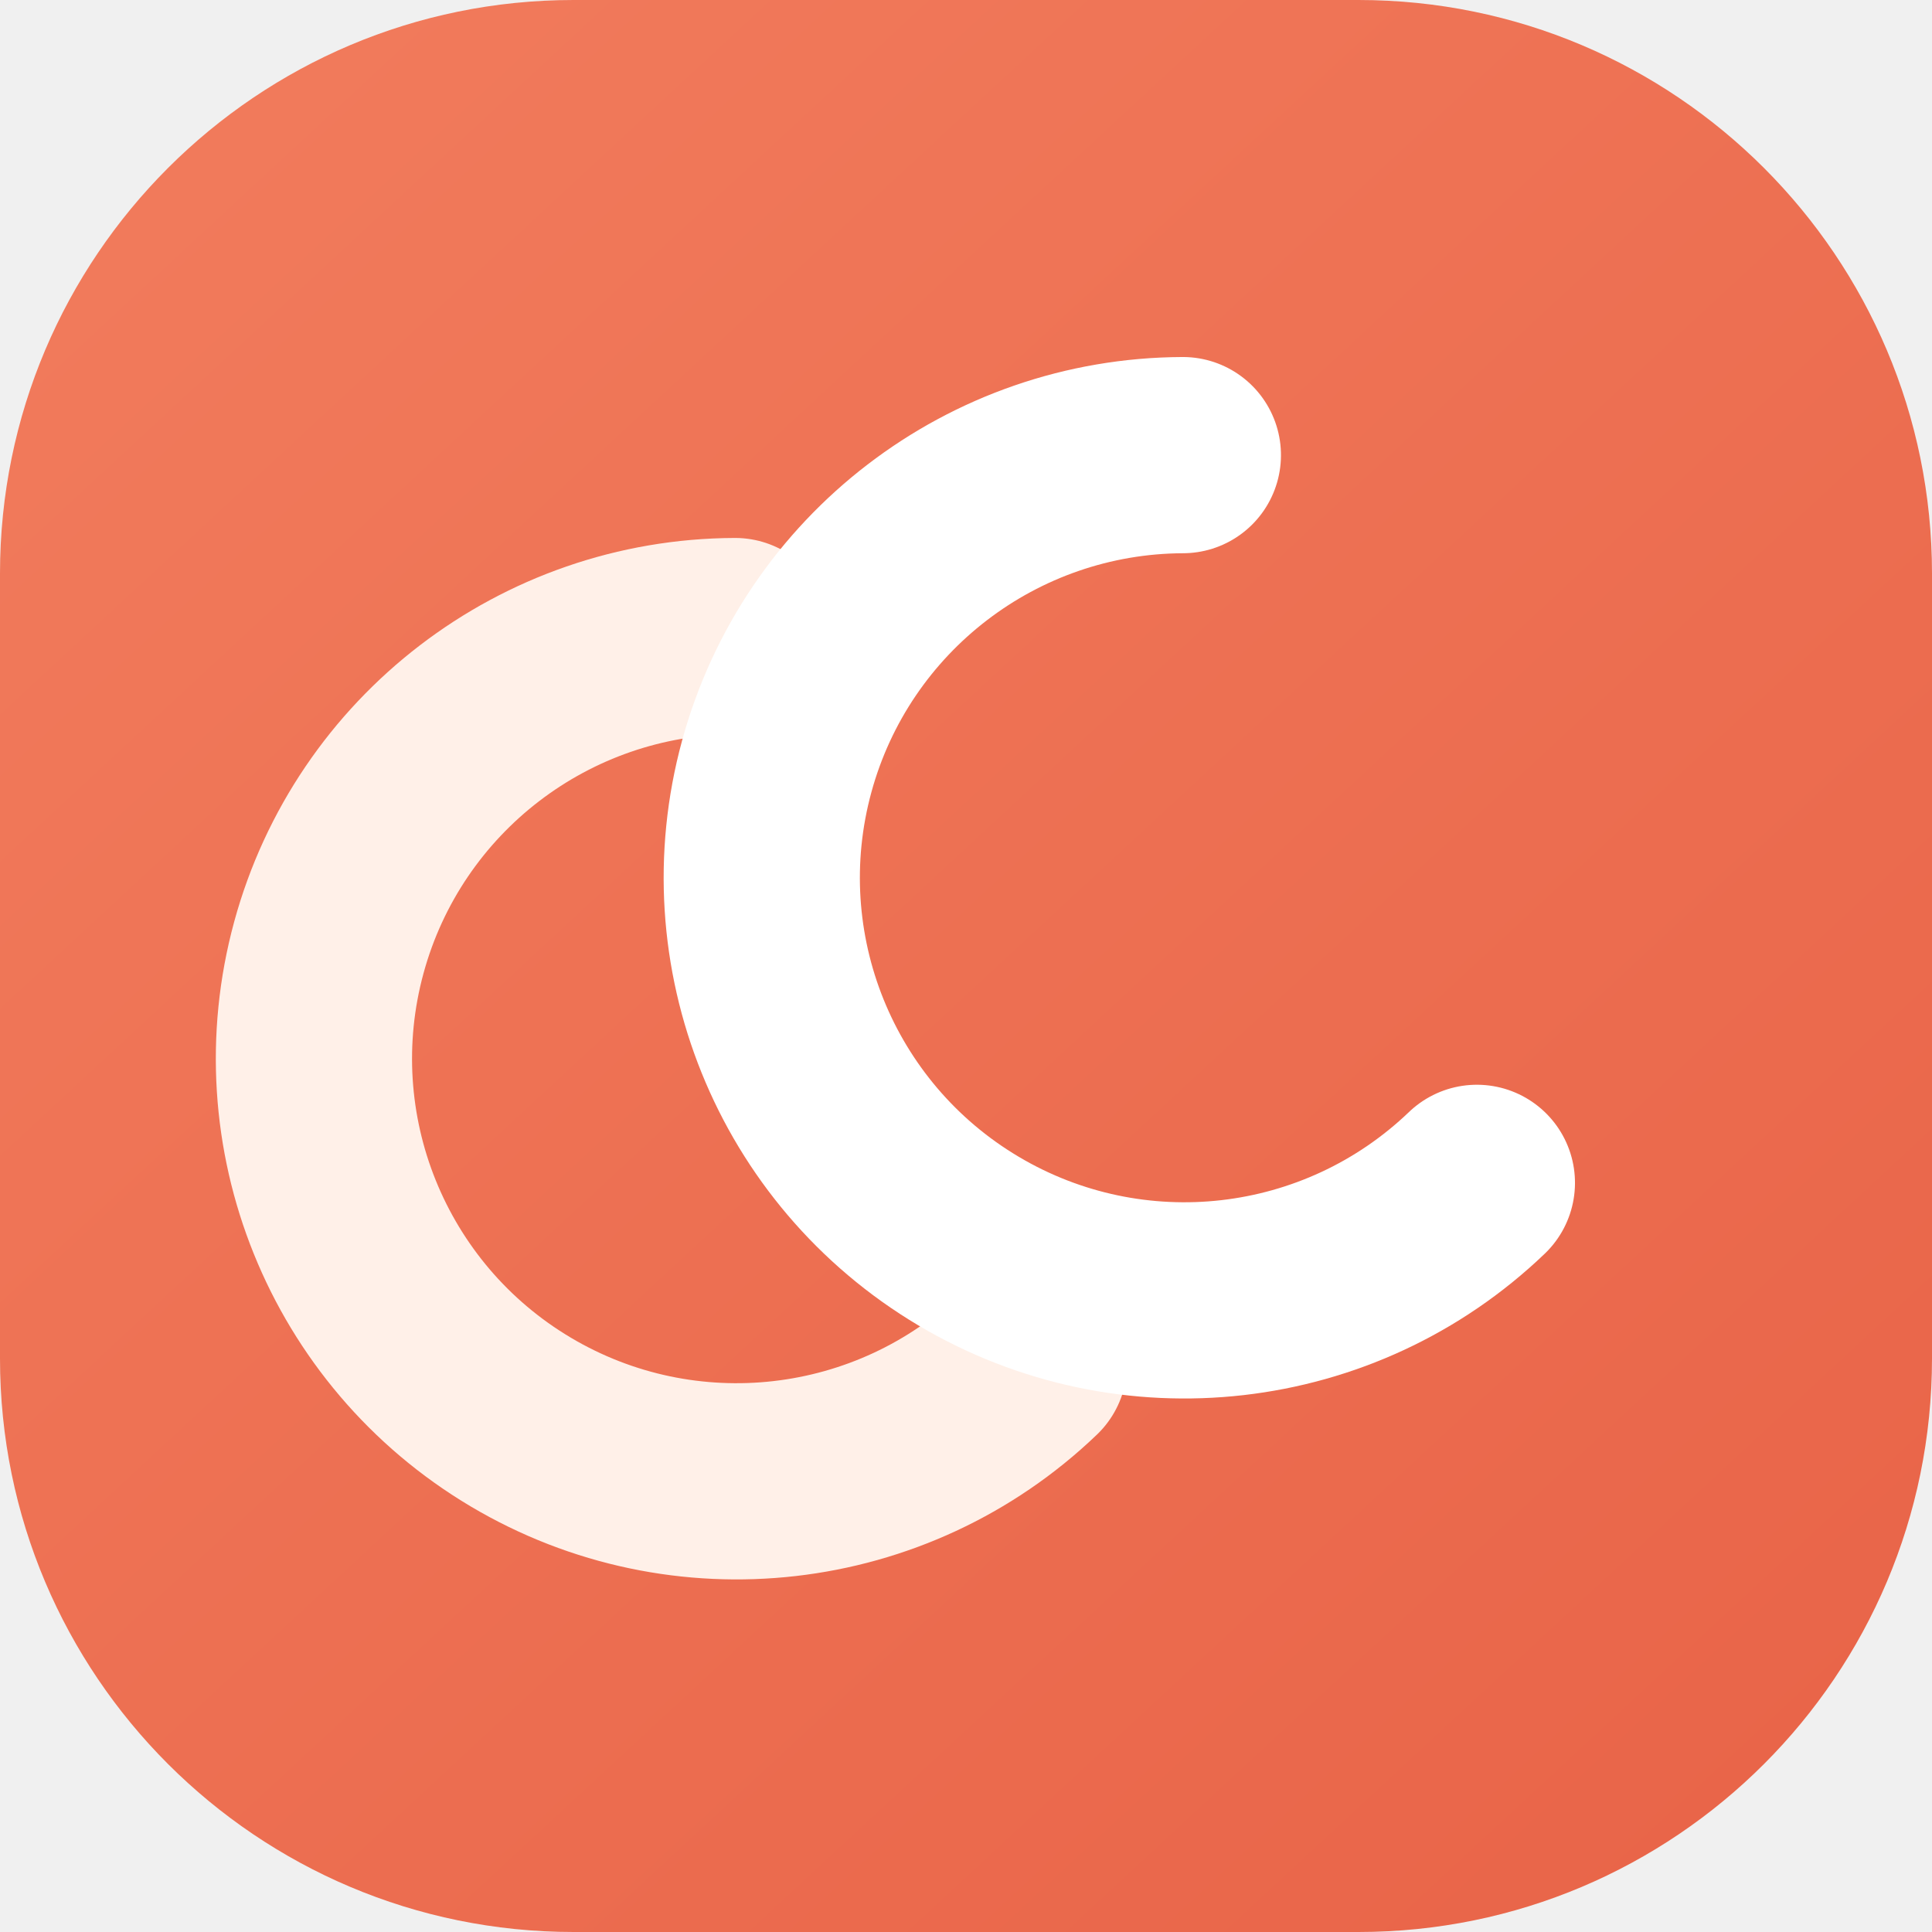
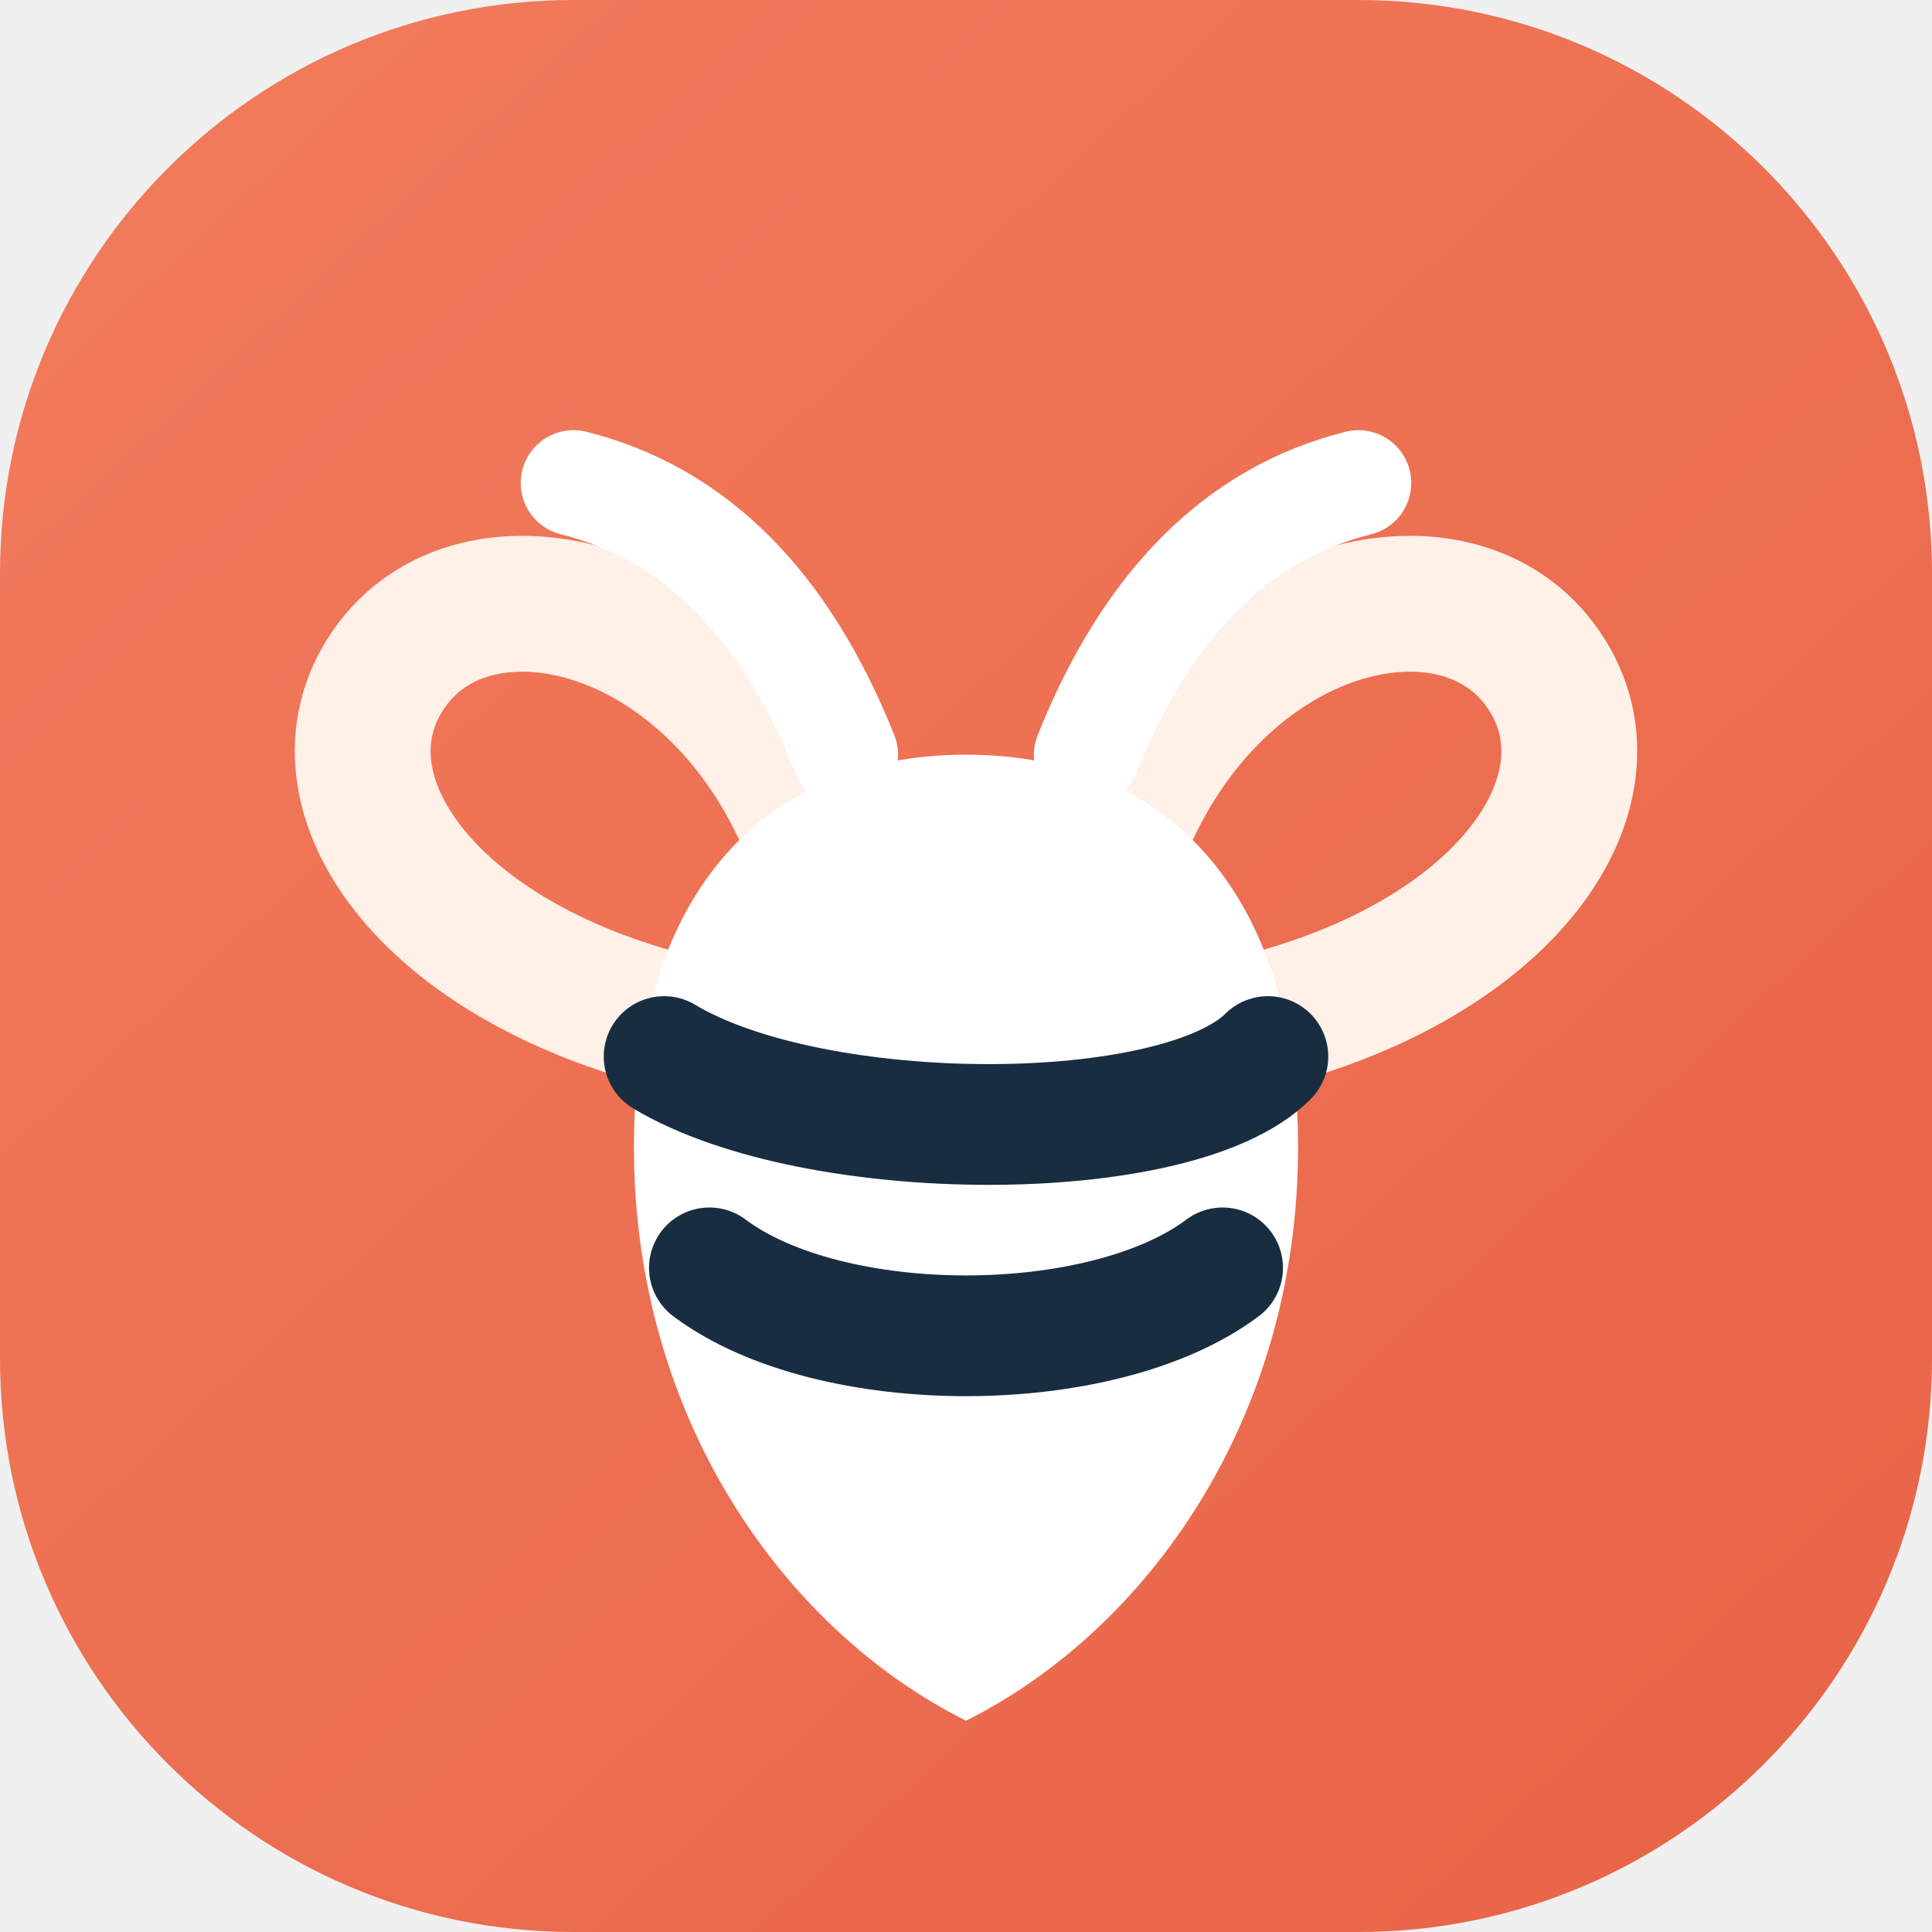
<svg xmlns="http://www.w3.org/2000/svg" viewBox="0 0 64 64" role="img" aria-labelledby="title">
  <defs>
    <linearGradient id="background" x1="7" y1="5" x2="58" y2="60" gradientUnits="userSpaceOnUse">
      <stop stop-color="#F17A5B" />
      <stop offset="1" stop-color="#E96549" />
    </linearGradient>
  </defs>
  <rect width="64" height="64" rx="19" fill="url(#background)" />
-   <g transform="rotate(-22 32 32)" fill="none" stroke-linecap="round" stroke-width="6.5">
-     <path d="M29 19a14 14 0 1 0 0 26" stroke="#FFF0E8" />
-     <path d="M45 19a14 14 0 1 0 0 26" stroke="#fff" />
+   <g fill="none" stroke-linecap="round" stroke-linejoin="round">
+     <path d="M27 28c-3-8-11-10-14-6-3 4 1 10 10 12M37 28c3-8 11-10 14-6 3 4-1 10-10 12" stroke="#FFF0E8" stroke-width="4.5" />
+     <path d="M28 25c-2-5-5-8-9-9M36 25c2-5 5-8 9-9" stroke="#fff" stroke-width="3.5" />
+     <path d="M32 25c-7 0-11 5-11 13 0 9 5 16 11 19 6-3 11-10 11-19 0-8-4-13-11-13Z" fill="#fff" />
+     <path d="M22 35c5 3 17 3 20 0M23.5 42c4 3 13 3 17 0" stroke="#192D40" stroke-width="4" />
  </g>
</svg>
